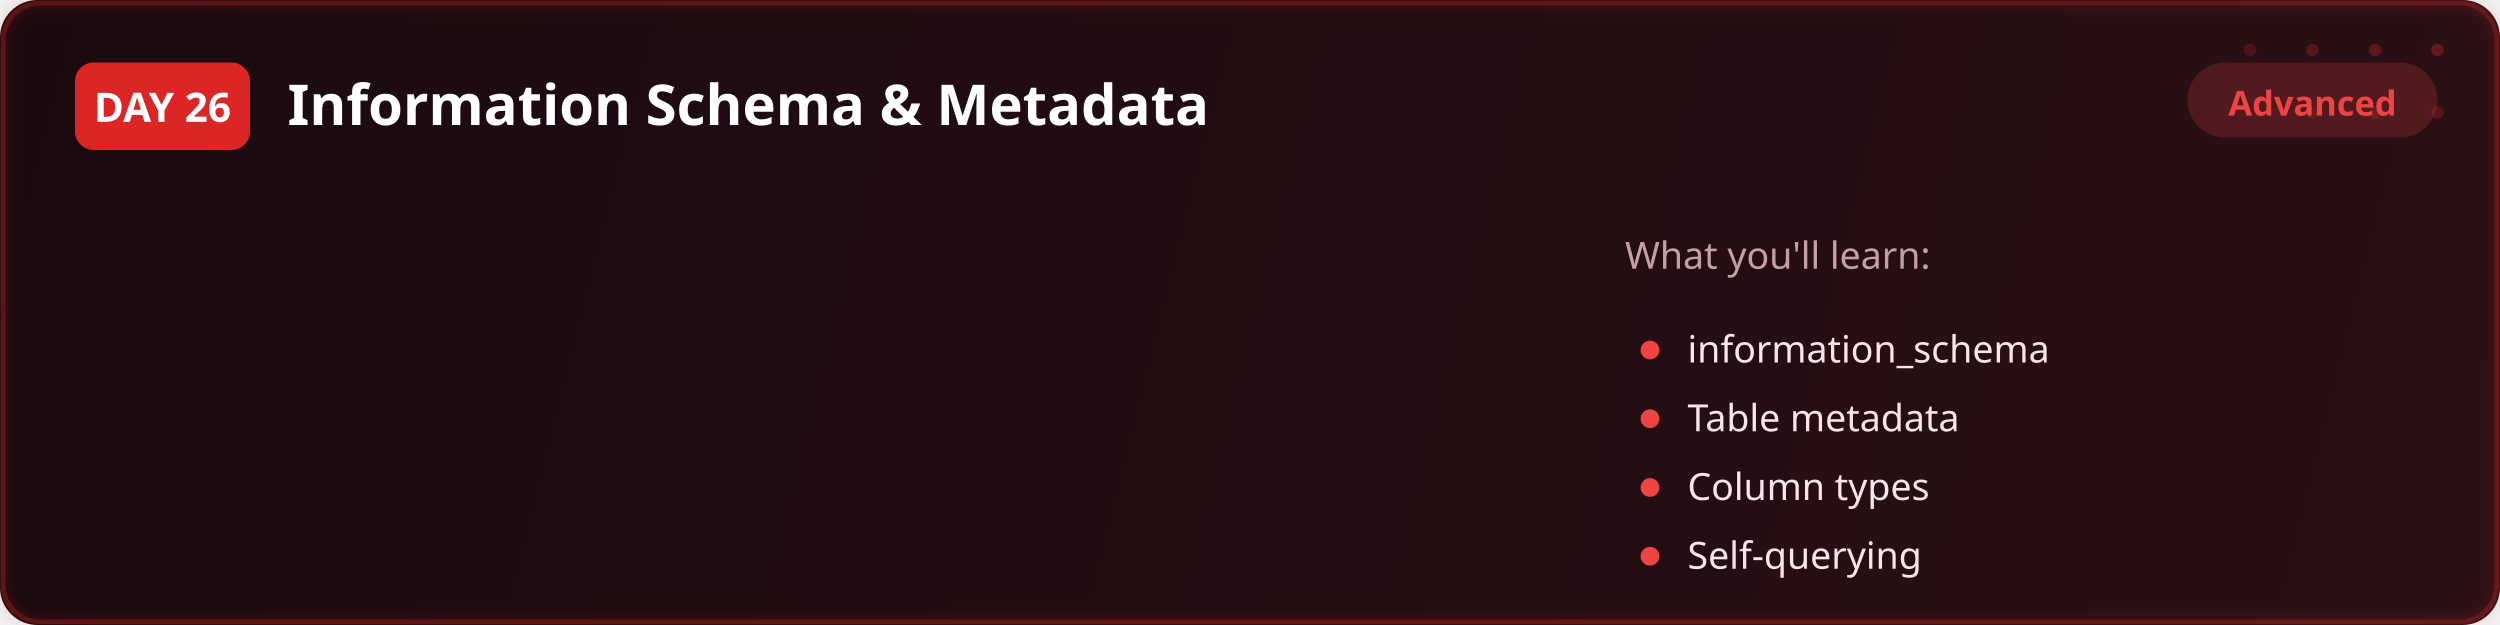
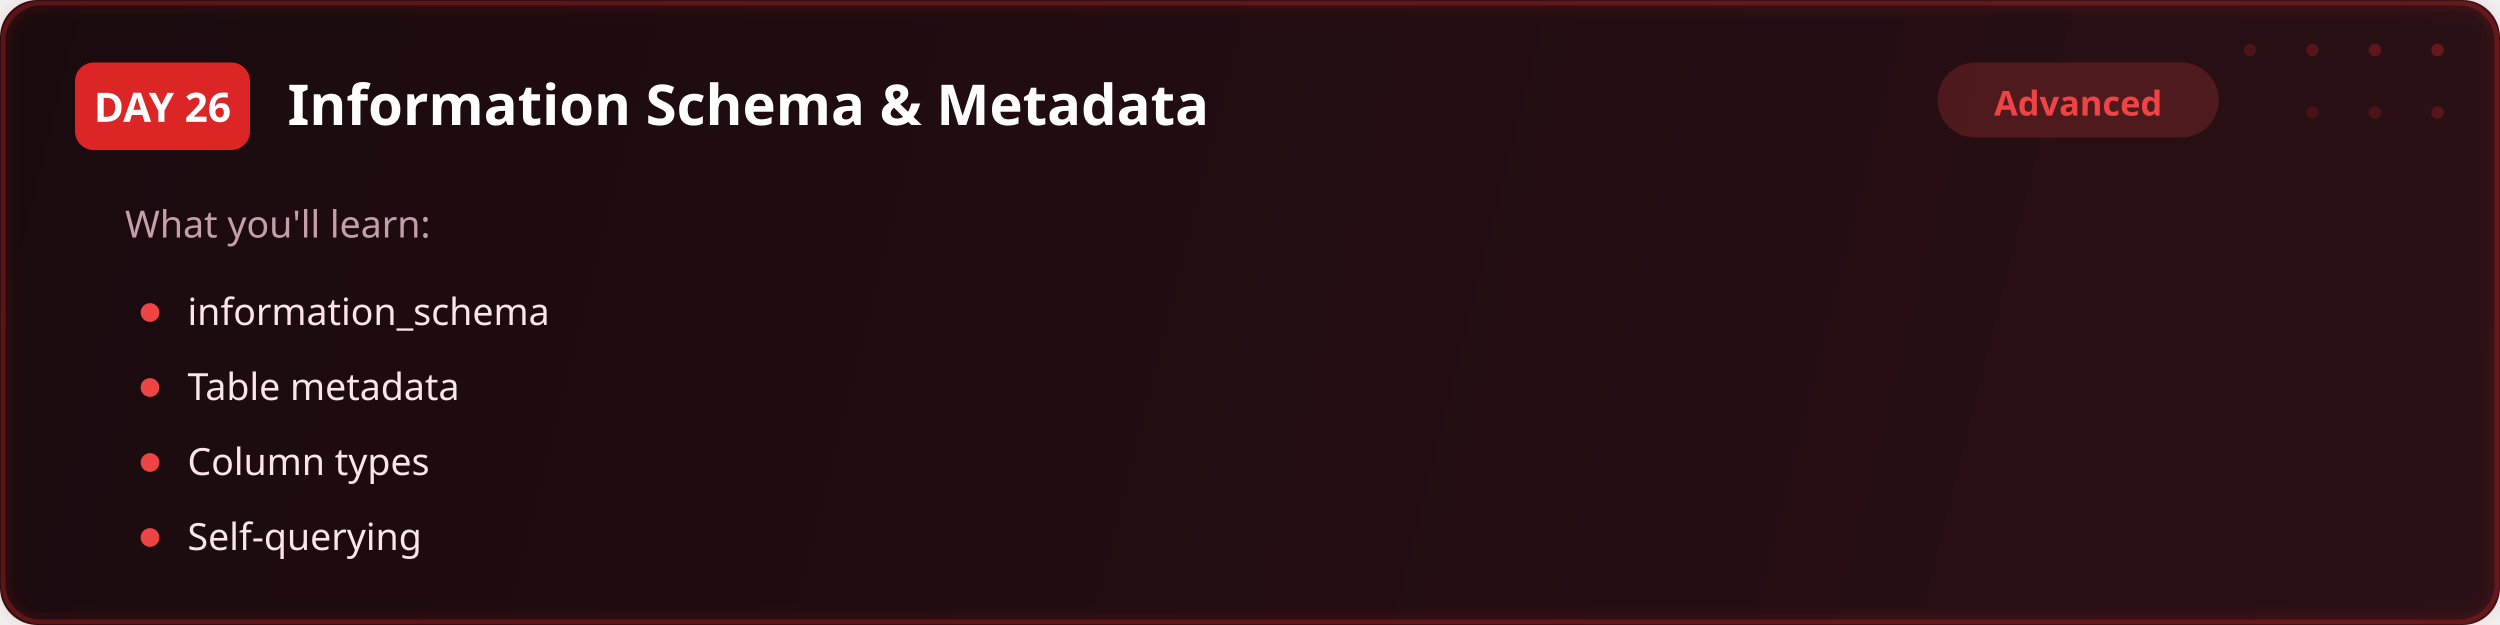
<svg xmlns="http://www.w3.org/2000/svg" viewBox="0 0 800 200" fill="none">
  <defs>
    <linearGradient id="bg" x1="0" y1="0" x2="800" y2="200" gradientUnits="userSpaceOnUse">
      <stop offset="0%" stop-color="#1a0a0e" />
      <stop offset="100%" stop-color="#2a1015" />
    </linearGradient>
    <filter id="glow">
      <feGaussianBlur stdDeviation="2" result="blur" />
      <feMerge>
        <feMergeNode in="blur" />
        <feMergeNode in="SourceGraphic" />
      </feMerge>
    </filter>
  </defs>
  <rect width="800" height="200" rx="12" fill="url(#bg)" />
  <rect x="1" y="1" width="798" height="198" rx="12" fill="none" stroke="#dc2626" stroke-width="1.5" opacity="0.35" filter="url(#glow)" />
  <circle cx="720" cy="16" r="2" fill="#dc2626" opacity="0.2" />
  <circle cx="740" cy="16" r="2" fill="#dc2626" opacity="0.25" />
  <circle cx="760" cy="16" r="2" fill="#dc2626" opacity="0.3" />
  <circle cx="780" cy="16" r="2" fill="#dc2626" opacity="0.35" />
  <circle cx="740" cy="36" r="2" fill="#dc2626" opacity="0.15" />
  <circle cx="760" cy="36" r="2" fill="#dc2626" opacity="0.2" />
  <circle cx="780" cy="36" r="2" fill="#dc2626" opacity="0.25" />
  <rect x="24" y="20" width="56" height="28" rx="6" fill="#dc2626" />
  <text x="52" y="39" font-family="Segoe UI, system-ui, sans-serif" font-size="13" font-weight="700" fill="#ffffff" text-anchor="middle">DAY 26</text>
  <text x="92" y="40" font-family="Segoe UI, system-ui, sans-serif" font-size="18" font-weight="700" fill="#ffffff">Information Schema &amp; Metadata</text>
-   <text x="520" y="86" font-family="Segoe UI, system-ui, sans-serif" font-size="12" fill="#c4a0a6">What you'll learn:</text>
-   <circle cx="528" cy="112" r="3" fill="#ef4444" />
-   <text x="540" y="116" font-family="Segoe UI, system-ui, sans-serif" font-size="12" fill="#fce4ec">information_schema</text>
-   <circle cx="528" cy="134" r="3" fill="#ef4444" />
-   <text x="540" y="138" font-family="Segoe UI, system-ui, sans-serif" font-size="12" fill="#fce4ec">Table metadata</text>
-   <circle cx="528" cy="156" r="3" fill="#ef4444" />
-   <text x="540" y="160" font-family="Segoe UI, system-ui, sans-serif" font-size="12" fill="#fce4ec">Column types</text>
-   <circle cx="528" cy="178" r="3" fill="#ef4444" />
-   <text x="540" y="182" font-family="Segoe UI, system-ui, sans-serif" font-size="12" fill="#fce4ec">Self-querying</text>
-   <rect x="700" y="20" width="80" height="24" rx="12" fill="#ef4444" opacity="0.2" />
-   <text x="740" y="37" font-family="Segoe UI, system-ui, sans-serif" font-size="11" font-weight="600" fill="#ef4444" text-anchor="middle">Advanced</text>
+   <rect x="620" y="20" width="90" height="24" rx="12" fill="#ef4444" opacity="0.2" />
+   <text x="665" y="37" font-family="Segoe UI, system-ui, sans-serif" font-size="11" font-weight="600" fill="#ef4444" text-anchor="middle">Advanced</text>
+   <text x="40" y="76" font-family="Segoe UI, system-ui, sans-serif" font-size="12" fill="#c4a0a6">What you'll learn:</text>
+   <circle cx="48" cy="100" r="3" fill="#ef4444" />
+   <text x="60" y="104" font-family="Segoe UI, system-ui, sans-serif" font-size="12" fill="#fce4ec">information_schema</text>
+   <circle cx="48" cy="124" r="3" fill="#ef4444" />
+   <text x="60" y="128" font-family="Segoe UI, system-ui, sans-serif" font-size="12" fill="#fce4ec">Table metadata</text>
+   <circle cx="48" cy="148" r="3" fill="#ef4444" />
+   <text x="60" y="152" font-family="Segoe UI, system-ui, sans-serif" font-size="12" fill="#fce4ec">Column types</text>
+   <circle cx="48" cy="172" r="3" fill="#ef4444" />
+   <text x="60" y="176" font-family="Segoe UI, system-ui, sans-serif" font-size="12" fill="#fce4ec">Self-querying</text>
</svg>
